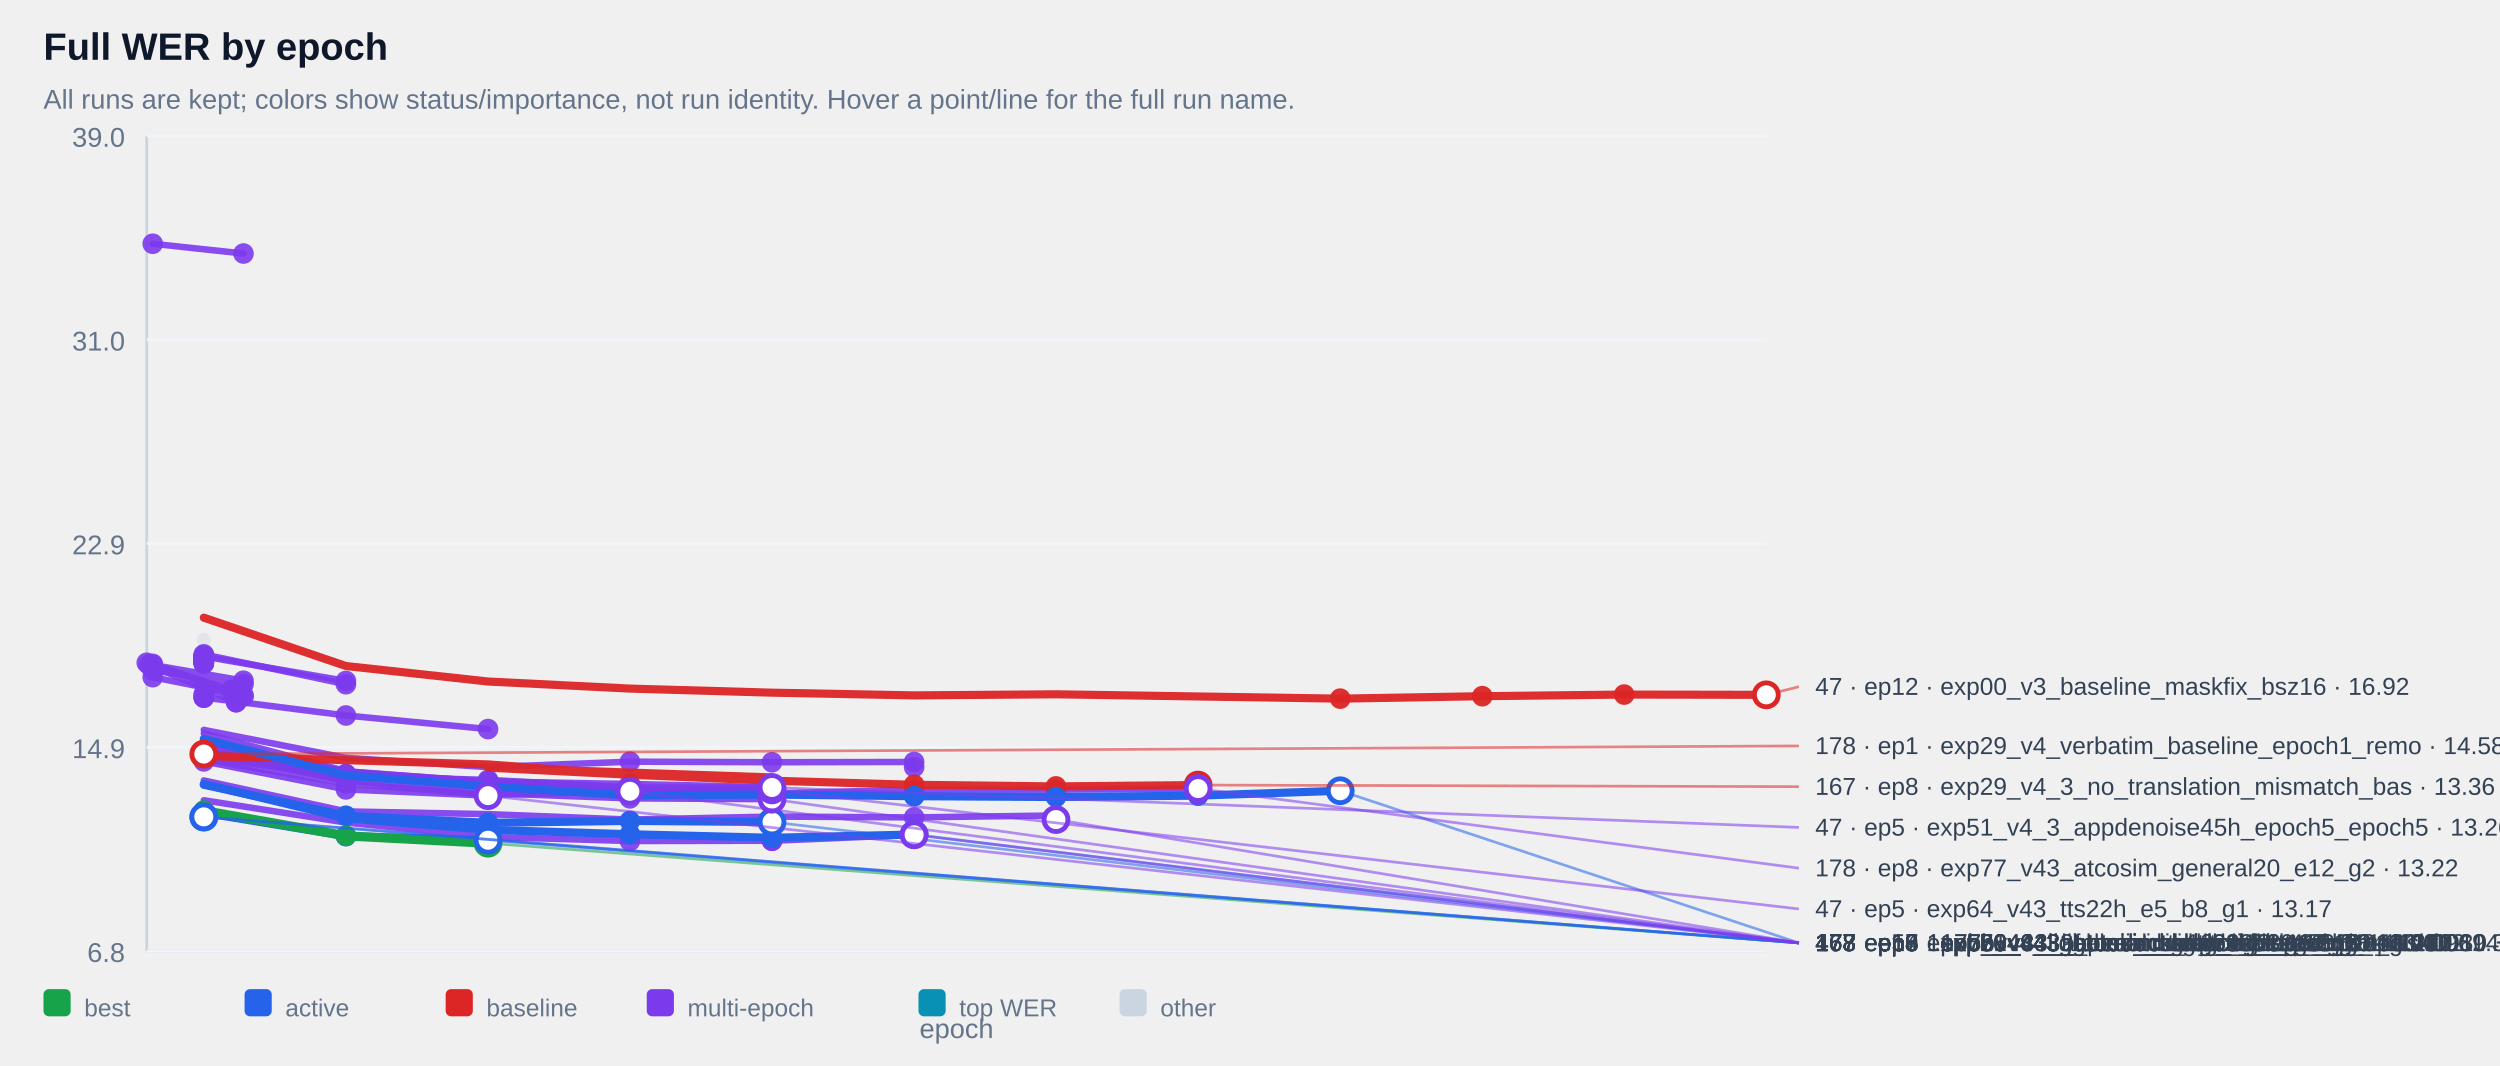
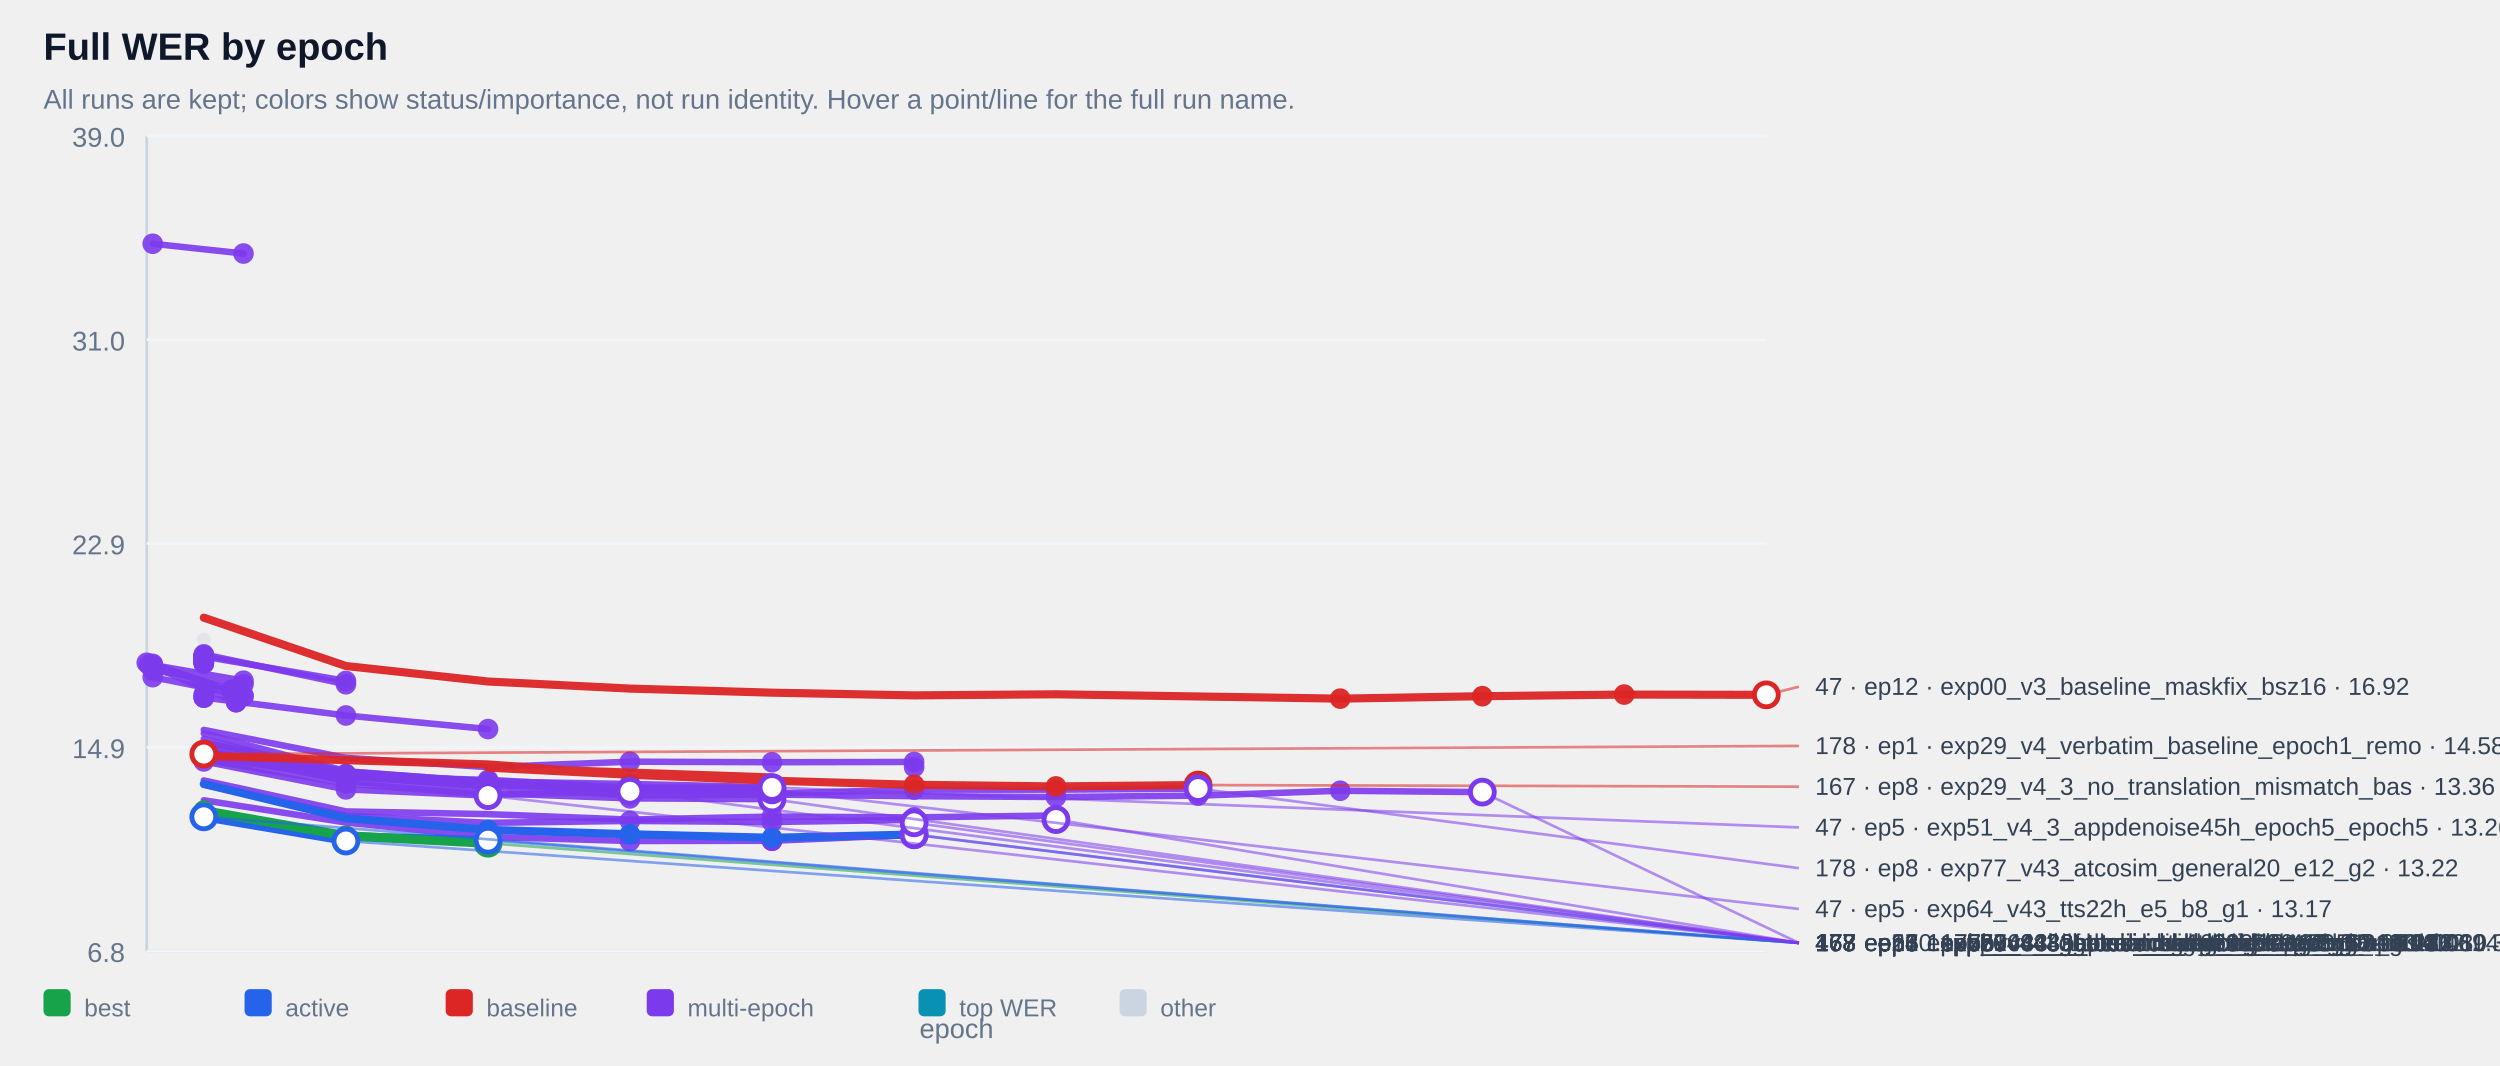
<svg xmlns="http://www.w3.org/2000/svg" width="100%" viewBox="0 0 920 392" style="max-width:920px;background:#ffffff;border:1px solid #e5e7eb;border-radius:10px;">
  <text x="16.0" y="22.0" font-size="14" fill="#0f172a" text-anchor="start" font-family="Arial, sans-serif" font-weight="700">Full WER by epoch</text>
  <text x="16.0" y="40.0" font-size="10" fill="#64748b" text-anchor="start" font-family="Arial, sans-serif" font-weight="400">All runs are kept; colors show status/importance, not run identity. Hover a point/line for the full run name.</text>
  <line x1="54" y1="50" x2="54" y2="350" stroke="#cbd5e1" />
  <line x1="54" y1="350" x2="650" y2="350" stroke="#cbd5e1" />
  <line x1="54" y1="350.0" x2="650" y2="350.0" stroke="#f1f5f9" />
  <text x="46.0" y="354.0" font-size="10" fill="#64748b" text-anchor="end" font-family="Arial, sans-serif" font-weight="400">6.8</text>
  <line x1="54" y1="275.0" x2="650" y2="275.0" stroke="#f1f5f9" />
  <text x="46.0" y="279.0" font-size="10" fill="#64748b" text-anchor="end" font-family="Arial, sans-serif" font-weight="400">14.9</text>
  <line x1="54" y1="200.0" x2="650" y2="200.0" stroke="#f1f5f9" />
  <text x="46.0" y="204.0" font-size="10" fill="#64748b" text-anchor="end" font-family="Arial, sans-serif" font-weight="400">22.9</text>
  <line x1="54" y1="125.0" x2="650" y2="125.0" stroke="#f1f5f9" />
  <text x="46.0" y="129.0" font-size="10" fill="#64748b" text-anchor="end" font-family="Arial, sans-serif" font-weight="400">31.0</text>
  <line x1="54" y1="50.0" x2="650" y2="50.0" stroke="#f1f5f9" />
  <text x="46.0" y="54.0" font-size="10" fill="#64748b" text-anchor="end" font-family="Arial, sans-serif" font-weight="400">39.0</text>
  <g opacity="0.38">
    <circle cx="75.0" cy="235.4" r="2.6" fill="#cbd5e1" />
  </g>
  <g opacity="0.90">
    <polyline points="56.2,89.7 89.6,93.3" fill="none" stroke="#7c3aed" stroke-width="2.4" stroke-linecap="round" stroke-linejoin="round" />
  </g>
  <g opacity="0.90">
    <circle cx="56.2" cy="89.7" r="3.8" fill="#7c3aed" />
  </g>
  <g opacity="0.90">
    <circle cx="89.6" cy="93.3" r="3.8" fill="#7c3aed" />
  </g>
  <g opacity="0.90">
    <polyline points="75.0,241.3 75.0,241.3" fill="none" stroke="#7c3aed" stroke-width="2.4" stroke-linecap="round" stroke-linejoin="round" />
  </g>
  <g opacity="0.90">
    <circle cx="75.0" cy="241.3" r="3.8" fill="#7c3aed" />
  </g>
  <g opacity="0.90">
    <circle cx="75.0" cy="241.3" r="3.8" fill="#7c3aed" />
  </g>
  <g opacity="0.90">
    <polyline points="75.0,241.4 75.0,241.4" fill="none" stroke="#7c3aed" stroke-width="2.4" stroke-linecap="round" stroke-linejoin="round" />
  </g>
  <g opacity="0.90">
    <circle cx="75.0" cy="241.4" r="3.8" fill="#7c3aed" />
  </g>
  <g opacity="0.90">
    <circle cx="75.0" cy="241.4" r="3.8" fill="#7c3aed" />
  </g>
  <g opacity="0.90">
    <polyline points="75.0,241.9 75.0,241.9" fill="none" stroke="#7c3aed" stroke-width="2.4" stroke-linecap="round" stroke-linejoin="round" />
  </g>
  <g opacity="0.90">
    <circle cx="75.0" cy="241.9" r="3.8" fill="#7c3aed" />
  </g>
  <g opacity="0.90">
    <circle cx="75.0" cy="241.9" r="3.8" fill="#7c3aed" />
  </g>
  <g opacity="0.90">
    <polyline points="75.0,241.9 75.0,241.9" fill="none" stroke="#7c3aed" stroke-width="2.4" stroke-linecap="round" stroke-linejoin="round" />
  </g>
  <g opacity="0.90">
    <circle cx="75.0" cy="241.9" r="3.8" fill="#7c3aed" />
  </g>
  <g opacity="0.90">
    <circle cx="75.0" cy="241.9" r="3.8" fill="#7c3aed" />
  </g>
  <g opacity="0.90">
    <polyline points="75.0,241.9 75.0,241.9" fill="none" stroke="#7c3aed" stroke-width="2.4" stroke-linecap="round" stroke-linejoin="round" />
  </g>
  <g opacity="0.90">
    <circle cx="75.0" cy="241.9" r="3.8" fill="#7c3aed" />
  </g>
  <g opacity="0.90">
    <circle cx="75.0" cy="241.9" r="3.8" fill="#7c3aed" />
  </g>
  <g opacity="0.90">
    <polyline points="75.0,242.0 75.0,242.0" fill="none" stroke="#7c3aed" stroke-width="2.4" stroke-linecap="round" stroke-linejoin="round" />
  </g>
  <g opacity="0.90">
    <circle cx="75.0" cy="242.0" r="3.8" fill="#7c3aed" />
  </g>
  <g opacity="0.90">
    <circle cx="75.0" cy="242.0" r="3.8" fill="#7c3aed" />
  </g>
  <g opacity="0.90">
    <polyline points="75.0,242.1 75.0,242.1" fill="none" stroke="#7c3aed" stroke-width="2.4" stroke-linecap="round" stroke-linejoin="round" />
  </g>
  <g opacity="0.90">
    <circle cx="75.0" cy="242.1" r="3.8" fill="#7c3aed" />
  </g>
  <g opacity="0.90">
    <circle cx="75.0" cy="242.1" r="3.8" fill="#7c3aed" />
  </g>
  <g opacity="0.90">
    <polyline points="75.0,242.1 75.0,242.1" fill="none" stroke="#7c3aed" stroke-width="2.4" stroke-linecap="round" stroke-linejoin="round" />
  </g>
  <g opacity="0.90">
    <circle cx="75.0" cy="242.1" r="3.8" fill="#7c3aed" />
  </g>
  <g opacity="0.90">
    <circle cx="75.0" cy="242.1" r="3.8" fill="#7c3aed" />
  </g>
  <g opacity="0.90">
    <polyline points="75.0,242.4 75.0,242.4" fill="none" stroke="#7c3aed" stroke-width="2.4" stroke-linecap="round" stroke-linejoin="round" />
  </g>
  <g opacity="0.90">
    <circle cx="75.0" cy="242.4" r="3.8" fill="#7c3aed" />
  </g>
  <g opacity="0.90">
    <circle cx="75.0" cy="242.4" r="3.8" fill="#7c3aed" />
  </g>
  <g opacity="0.90">
    <polyline points="75.0,242.5 75.0,242.5" fill="none" stroke="#7c3aed" stroke-width="2.4" stroke-linecap="round" stroke-linejoin="round" />
  </g>
  <g opacity="0.90">
    <circle cx="75.0" cy="242.5" r="3.8" fill="#7c3aed" />
  </g>
  <g opacity="0.90">
    <circle cx="75.0" cy="242.5" r="3.8" fill="#7c3aed" />
  </g>
  <g opacity="0.90">
    <polyline points="75.0,242.6 75.0,242.6" fill="none" stroke="#7c3aed" stroke-width="2.4" stroke-linecap="round" stroke-linejoin="round" />
  </g>
  <g opacity="0.90">
    <circle cx="75.0" cy="242.6" r="3.8" fill="#7c3aed" />
  </g>
  <g opacity="0.90">
    <circle cx="75.0" cy="242.6" r="3.8" fill="#7c3aed" />
  </g>
  <g opacity="0.90">
    <polyline points="75.0,242.7 75.0,242.7" fill="none" stroke="#7c3aed" stroke-width="2.4" stroke-linecap="round" stroke-linejoin="round" />
  </g>
  <g opacity="0.90">
    <circle cx="75.0" cy="242.7" r="3.8" fill="#7c3aed" />
  </g>
  <g opacity="0.90">
    <circle cx="75.0" cy="242.7" r="3.8" fill="#7c3aed" />
  </g>
  <g opacity="0.90">
    <polyline points="75.0,242.9 75.0,242.9" fill="none" stroke="#7c3aed" stroke-width="2.4" stroke-linecap="round" stroke-linejoin="round" />
  </g>
  <g opacity="0.90">
    <circle cx="75.0" cy="242.9" r="3.8" fill="#7c3aed" />
  </g>
  <g opacity="0.90">
    <circle cx="75.0" cy="242.9" r="3.8" fill="#7c3aed" />
  </g>
  <g opacity="0.90">
    <polyline points="75.0,243.0 75.0,243.0" fill="none" stroke="#7c3aed" stroke-width="2.4" stroke-linecap="round" stroke-linejoin="round" />
  </g>
  <g opacity="0.90">
    <circle cx="75.0" cy="243.0" r="3.8" fill="#7c3aed" />
  </g>
  <g opacity="0.90">
    <circle cx="75.0" cy="243.0" r="3.8" fill="#7c3aed" />
  </g>
  <g opacity="0.90">
    <polyline points="75.0,243.0 75.0,243.0" fill="none" stroke="#7c3aed" stroke-width="2.4" stroke-linecap="round" stroke-linejoin="round" />
  </g>
  <g opacity="0.90">
    <circle cx="75.0" cy="243.0" r="3.8" fill="#7c3aed" />
  </g>
  <g opacity="0.90">
    <circle cx="75.0" cy="243.0" r="3.8" fill="#7c3aed" />
  </g>
  <g opacity="0.90">
    <polyline points="75.0,243.2 75.0,243.2" fill="none" stroke="#7c3aed" stroke-width="2.4" stroke-linecap="round" stroke-linejoin="round" />
  </g>
  <g opacity="0.90">
    <circle cx="75.0" cy="243.2" r="3.8" fill="#7c3aed" />
  </g>
  <g opacity="0.90">
    <circle cx="75.0" cy="243.2" r="3.8" fill="#7c3aed" />
  </g>
  <g opacity="0.90">
    <polyline points="75.0,243.3 75.0,243.3" fill="none" stroke="#7c3aed" stroke-width="2.4" stroke-linecap="round" stroke-linejoin="round" />
  </g>
  <g opacity="0.90">
    <circle cx="75.0" cy="243.3" r="3.8" fill="#7c3aed" />
  </g>
  <g opacity="0.90">
    <circle cx="75.0" cy="243.3" r="3.8" fill="#7c3aed" />
  </g>
  <g opacity="0.90">
    <polyline points="75.0,243.8 75.0,243.8" fill="none" stroke="#7c3aed" stroke-width="2.4" stroke-linecap="round" stroke-linejoin="round" />
  </g>
  <g opacity="0.90">
    <circle cx="75.0" cy="243.8" r="3.8" fill="#7c3aed" />
  </g>
  <g opacity="0.90">
    <circle cx="75.0" cy="243.8" r="3.8" fill="#7c3aed" />
  </g>
  <g opacity="0.90">
    <polyline points="75.0,243.8 75.0,243.8" fill="none" stroke="#7c3aed" stroke-width="2.4" stroke-linecap="round" stroke-linejoin="round" />
  </g>
  <g opacity="0.90">
    <circle cx="75.0" cy="243.8" r="3.8" fill="#7c3aed" />
  </g>
  <g opacity="0.90">
    <circle cx="75.0" cy="243.8" r="3.8" fill="#7c3aed" />
  </g>
  <g opacity="0.90">
    <polyline points="75.0,244.2 75.0,244.2" fill="none" stroke="#7c3aed" stroke-width="2.4" stroke-linecap="round" stroke-linejoin="round" />
  </g>
  <g opacity="0.90">
    <circle cx="75.0" cy="244.2" r="3.8" fill="#7c3aed" />
  </g>
  <g opacity="0.90">
    <circle cx="75.0" cy="244.2" r="3.8" fill="#7c3aed" />
  </g>
  <g opacity="0.90">
    <polyline points="75.0,241.6 127.3,250.6" fill="none" stroke="#7c3aed" stroke-width="2.4" stroke-linecap="round" stroke-linejoin="round" />
  </g>
  <g opacity="0.90">
    <circle cx="75.0" cy="241.6" r="3.8" fill="#7c3aed" />
  </g>
  <g opacity="0.90">
    <circle cx="127.3" cy="250.6" r="3.8" fill="#7c3aed" />
  </g>
  <g opacity="0.90">
    <polyline points="56.2,244.7 89.6,250.5 56.2,246.7 89.6,251.8" fill="none" stroke="#7c3aed" stroke-width="2.4" stroke-linecap="round" stroke-linejoin="round" />
  </g>
  <g opacity="0.90">
    <circle cx="56.2" cy="244.7" r="3.8" fill="#7c3aed" />
  </g>
  <g opacity="0.90">
    <circle cx="89.6" cy="250.5" r="3.8" fill="#7c3aed" />
  </g>
  <g opacity="0.90">
    <circle cx="56.2" cy="246.7" r="3.8" fill="#7c3aed" />
  </g>
  <g opacity="0.90">
    <circle cx="89.6" cy="251.8" r="3.8" fill="#7c3aed" />
  </g>
  <g opacity="0.90">
    <polyline points="75.0,240.8 127.3,251.8" fill="none" stroke="#7c3aed" stroke-width="2.4" stroke-linecap="round" stroke-linejoin="round" />
  </g>
  <g opacity="0.90">
    <circle cx="75.0" cy="240.8" r="3.8" fill="#7c3aed" />
  </g>
  <g opacity="0.90">
    <circle cx="127.3" cy="251.8" r="3.8" fill="#7c3aed" />
  </g>
  <g opacity="0.90">
    <polyline points="54.0,243.9 85.2,253.9 85.2,253.9" fill="none" stroke="#7c3aed" stroke-width="2.4" stroke-linecap="round" stroke-linejoin="round" />
  </g>
  <g opacity="0.90">
    <circle cx="54.0" cy="243.9" r="3.8" fill="#7c3aed" />
  </g>
  <g opacity="0.90">
    <circle cx="85.2" cy="253.9" r="3.8" fill="#7c3aed" />
  </g>
  <g opacity="0.90">
    <circle cx="85.2" cy="253.9" r="3.8" fill="#7c3aed" />
  </g>
  <g opacity="0.90">
    <polyline points="75.0,255.6 75.0,255.6" fill="none" stroke="#7c3aed" stroke-width="2.4" stroke-linecap="round" stroke-linejoin="round" />
  </g>
  <g opacity="0.90">
    <circle cx="75.0" cy="255.6" r="3.8" fill="#7c3aed" />
  </g>
  <g opacity="0.90">
    <circle cx="75.0" cy="255.6" r="3.8" fill="#7c3aed" />
  </g>
  <g opacity="0.90">
    <polyline points="56.2,249.2 89.6,255.9" fill="none" stroke="#7c3aed" stroke-width="2.4" stroke-linecap="round" stroke-linejoin="round" />
  </g>
  <g opacity="0.90">
    <circle cx="56.2" cy="249.2" r="3.8" fill="#7c3aed" />
  </g>
  <g opacity="0.90">
    <circle cx="89.6" cy="255.9" r="3.8" fill="#7c3aed" />
  </g>
  <g opacity="0.90">
    <polyline points="56.2,244.3 89.6,256.3" fill="none" stroke="#7c3aed" stroke-width="2.4" stroke-linecap="round" stroke-linejoin="round" />
  </g>
  <g opacity="0.90">
    <circle cx="56.2" cy="244.3" r="3.8" fill="#7c3aed" />
  </g>
  <g opacity="0.90">
    <circle cx="89.6" cy="256.3" r="3.8" fill="#7c3aed" />
  </g>
  <g opacity="0.90">
    <polyline points="75.0,256.7 75.0,256.7" fill="none" stroke="#7c3aed" stroke-width="2.4" stroke-linecap="round" stroke-linejoin="round" />
  </g>
  <g opacity="0.90">
    <circle cx="75.0" cy="256.7" r="3.8" fill="#7c3aed" />
  </g>
  <g opacity="0.90">
    <circle cx="75.0" cy="256.7" r="3.8" fill="#7c3aed" />
  </g>
  <g opacity="0.90">
    <polyline points="54.8,244.6 86.9,258.4 86.9,258.4" fill="none" stroke="#7c3aed" stroke-width="2.4" stroke-linecap="round" stroke-linejoin="round" />
  </g>
  <g opacity="0.90">
    <circle cx="54.8" cy="244.6" r="3.8" fill="#7c3aed" />
  </g>
  <g opacity="0.90">
    <circle cx="86.9" cy="258.4" r="3.8" fill="#7c3aed" />
  </g>
  <g opacity="0.90">
    <circle cx="86.9" cy="258.4" r="3.8" fill="#7c3aed" />
  </g>
  <g opacity="0.90">
    <polyline points="75.0,256.7 127.3,263.3 179.6,268.3" fill="none" stroke="#7c3aed" stroke-width="2.4" stroke-linecap="round" stroke-linejoin="round" />
  </g>
  <g opacity="0.90">
    <circle cx="75.0" cy="256.7" r="3.8" fill="#7c3aed" />
  </g>
  <g opacity="0.90">
    <circle cx="127.3" cy="263.3" r="3.8" fill="#7c3aed" />
  </g>
  <g opacity="0.90">
    <circle cx="179.6" cy="268.3" r="3.8" fill="#7c3aed" />
  </g>
  <g opacity="0.90">
    <polyline points="75.0,268.6 127.3,278.9 179.6,282.3 231.8,280.3 284.1,280.5 336.4,280.4 336.4,282.3" fill="none" stroke="#7c3aed" stroke-width="2.4" stroke-linecap="round" stroke-linejoin="round" />
  </g>
  <g opacity="0.90">
    <circle cx="231.8" cy="280.3" r="3.8" fill="#7c3aed" />
  </g>
  <g opacity="0.90">
    <circle cx="284.1" cy="280.5" r="3.8" fill="#7c3aed" />
  </g>
  <g opacity="0.90">
    <circle cx="336.4" cy="280.4" r="3.8" fill="#7c3aed" />
  </g>
  <g opacity="0.90">
    <circle cx="336.4" cy="282.3" r="3.8" fill="#7c3aed" />
  </g>
  <g opacity="0.90">
    <polyline points="75.0,276.5 127.3,284.8 179.6,287.8 179.6,287.8" fill="none" stroke="#7c3aed" stroke-width="2.4" stroke-linecap="round" stroke-linejoin="round" />
  </g>
  <g opacity="0.90">
    <circle cx="75.0" cy="276.5" r="3.8" fill="#7c3aed" />
  </g>
  <g opacity="0.90">
    <circle cx="127.3" cy="284.8" r="3.8" fill="#7c3aed" />
  </g>
  <g opacity="0.90">
    <circle cx="179.6" cy="287.8" r="3.8" fill="#7c3aed" />
  </g>
  <g opacity="0.90">
    <circle cx="179.6" cy="287.8" r="3.8" fill="#7c3aed" />
  </g>
  <g opacity="0.90">
    <polyline points="75.0,277.1 127.3,285.0 179.6,288.6 179.6,288.6" fill="none" stroke="#7c3aed" stroke-width="2.4" stroke-linecap="round" stroke-linejoin="round" />
  </g>
  <g opacity="0.90">
    <circle cx="75.0" cy="277.1" r="3.8" fill="#7c3aed" />
  </g>
  <g opacity="0.90">
    <circle cx="127.3" cy="285.0" r="3.8" fill="#7c3aed" />
  </g>
  <g opacity="0.90">
    <circle cx="179.6" cy="288.6" r="3.8" fill="#7c3aed" />
  </g>
  <g opacity="0.90">
    <circle cx="179.6" cy="288.6" r="3.8" fill="#7c3aed" />
  </g>
  <g opacity="0.90">
    <polyline points="75.0,278.5 127.3,285.9 179.6,288.7 179.6,288.7" fill="none" stroke="#7c3aed" stroke-width="2.4" stroke-linecap="round" stroke-linejoin="round" />
  </g>
  <g opacity="0.90">
    <circle cx="75.0" cy="278.5" r="3.8" fill="#7c3aed" />
  </g>
  <g opacity="0.90">
    <circle cx="127.3" cy="285.9" r="3.8" fill="#7c3aed" />
  </g>
  <g opacity="0.90">
    <circle cx="179.6" cy="288.7" r="3.8" fill="#7c3aed" />
  </g>
  <g opacity="0.90">
    <circle cx="179.6" cy="288.7" r="3.8" fill="#7c3aed" />
  </g>
  <g opacity="0.90">
    <polyline points="75.0,276.1 127.3,285.2 179.6,288.9 179.6,288.9" fill="none" stroke="#7c3aed" stroke-width="2.4" stroke-linecap="round" stroke-linejoin="round" />
  </g>
  <g opacity="0.90">
    <circle cx="75.0" cy="276.1" r="3.8" fill="#7c3aed" />
  </g>
  <g opacity="0.90">
    <circle cx="127.3" cy="285.2" r="3.8" fill="#7c3aed" />
  </g>
  <g opacity="0.90">
    <circle cx="179.6" cy="288.9" r="3.8" fill="#7c3aed" />
  </g>
  <g opacity="0.90">
    <circle cx="179.6" cy="288.9" r="3.8" fill="#7c3aed" />
  </g>
  <g opacity="0.90">
    <polyline points="75.0,276.9 127.3,285.3 179.6,289.2 179.6,289.2" fill="none" stroke="#7c3aed" stroke-width="2.4" stroke-linecap="round" stroke-linejoin="round" />
  </g>
  <g opacity="0.90">
    <circle cx="75.0" cy="276.9" r="3.8" fill="#7c3aed" />
  </g>
  <g opacity="0.90">
    <circle cx="127.3" cy="285.3" r="3.8" fill="#7c3aed" />
  </g>
  <g opacity="0.90">
    <circle cx="179.6" cy="289.2" r="3.8" fill="#7c3aed" />
  </g>
  <g opacity="0.90">
    <circle cx="179.6" cy="289.2" r="3.8" fill="#7c3aed" />
  </g>
  <g opacity="0.90">
    <polyline points="75.0,277.7 127.3,285.5 179.6,289.6 179.6,289.6" fill="none" stroke="#7c3aed" stroke-width="2.4" stroke-linecap="round" stroke-linejoin="round" />
  </g>
  <g opacity="0.90">
    <circle cx="75.0" cy="277.7" r="3.8" fill="#7c3aed" />
  </g>
  <g opacity="0.90">
    <circle cx="127.3" cy="285.5" r="3.8" fill="#7c3aed" />
  </g>
  <g opacity="0.90">
    <circle cx="179.6" cy="289.6" r="3.8" fill="#7c3aed" />
  </g>
  <g opacity="0.90">
    <circle cx="179.6" cy="289.6" r="3.8" fill="#7c3aed" />
  </g>
  <g opacity="0.90">
    <polyline points="75.0,273.2 127.3,284.0 179.6,287.6 231.8,288.5 284.1,289.7 284.1,289.7" fill="none" stroke="#7c3aed" stroke-width="2.4" stroke-linecap="round" stroke-linejoin="round" />
  </g>
  <g opacity="0.90">
    <circle cx="179.6" cy="287.6" r="3.8" fill="#7c3aed" />
  </g>
  <g opacity="0.90">
    <circle cx="231.8" cy="288.5" r="3.8" fill="#7c3aed" />
  </g>
  <g opacity="0.90">
    <circle cx="284.1" cy="289.7" r="3.8" fill="#7c3aed" />
  </g>
  <g opacity="0.90">
    <circle cx="284.1" cy="289.7" r="3.8" fill="#7c3aed" />
  </g>
  <g opacity="0.90">
    <polyline points="75.0,276.8 127.3,285.6 179.6,287.0 231.8,289.8 284.1,289.8 284.1,289.8" fill="none" stroke="#7c3aed" stroke-width="2.4" stroke-linecap="round" stroke-linejoin="round" />
  </g>
  <g opacity="0.90">
    <circle cx="179.6" cy="287.0" r="3.8" fill="#7c3aed" />
  </g>
  <g opacity="0.90">
    <circle cx="231.8" cy="289.8" r="3.8" fill="#7c3aed" />
  </g>
  <g opacity="0.90">
    <circle cx="284.1" cy="289.8" r="3.8" fill="#7c3aed" />
  </g>
  <g opacity="0.90">
    <circle cx="284.1" cy="289.8" r="3.8" fill="#7c3aed" />
  </g>
  <g opacity="0.90">
    <polyline points="75.0,269.9 127.3,283.8 179.6,287.8 231.8,291.3 284.1,292.0 336.4,290.6 388.6,290.6 440.9,290.2" fill="none" stroke="#7c3aed" stroke-width="2.4" stroke-linecap="round" stroke-linejoin="round" />
  </g>
  <g opacity="0.90">
    <circle cx="284.1" cy="292.0" r="3.8" fill="#7c3aed" />
  </g>
  <g opacity="0.90">
    <circle cx="336.4" cy="290.6" r="3.8" fill="#7c3aed" />
  </g>
  <g opacity="0.90">
    <circle cx="388.6" cy="290.6" r="3.8" fill="#7c3aed" />
  </g>
  <g opacity="0.90">
    <circle cx="440.9" cy="290.2" r="3.8" fill="#7c3aed" />
  </g>
  <g opacity="0.90">
    <polyline points="75.0,274.4 127.3,284.1 179.6,288.8 231.8,290.7 284.1,290.7 284.1,290.7" fill="none" stroke="#7c3aed" stroke-width="2.4" stroke-linecap="round" stroke-linejoin="round" />
  </g>
  <g opacity="0.90">
    <circle cx="179.6" cy="288.8" r="3.8" fill="#7c3aed" />
  </g>
  <g opacity="0.90">
    <circle cx="231.8" cy="290.7" r="3.8" fill="#7c3aed" />
  </g>
  <g opacity="0.90">
    <circle cx="284.1" cy="290.7" r="3.8" fill="#7c3aed" />
  </g>
  <g opacity="0.90">
    <circle cx="284.1" cy="290.7" r="3.8" fill="#7c3aed" />
  </g>
  <g opacity="0.90">
    <polyline points="75.0,279.5 127.3,288.3 179.6,292.5 179.6,292.5 231.8,291.2" fill="none" stroke="#7c3aed" stroke-width="2.4" stroke-linecap="round" stroke-linejoin="round" />
  </g>
  <g opacity="0.90">
    <circle cx="127.3" cy="288.3" r="3.8" fill="#7c3aed" />
  </g>
  <g opacity="0.90">
    <circle cx="179.6" cy="292.5" r="3.8" fill="#7c3aed" />
  </g>
  <g opacity="0.90">
    <circle cx="179.6" cy="292.5" r="3.8" fill="#7c3aed" />
  </g>
  <g opacity="0.90">
    <circle cx="231.8" cy="291.2" r="3.8" fill="#7c3aed" />
  </g>
  <g opacity="0.90">
+     <polyline points="75.0,271.9 127.3,285.4 179.6,289.4 231.8,292.7 284.1,292.4 336.4,293.0 388.6,293.3 440.9,292.8 493.2,291.0 545.5,291.5" fill="none" stroke="#7c3aed" stroke-width="2.4" stroke-linecap="round" stroke-linejoin="round" />
+   </g>
+   <g opacity="0.90">
+     <circle cx="388.6" cy="293.3" r="3.8" fill="#7c3aed" />
+   </g>
+   <g opacity="0.90">
+     <circle cx="440.9" cy="292.8" r="3.8" fill="#7c3aed" />
+   </g>
+   <g opacity="0.90">
+     <circle cx="493.2" cy="291.0" r="3.8" fill="#7c3aed" />
+   </g>
+   <g opacity="0.90">
+     <circle cx="545.5" cy="291.5" r="3.8" fill="#7c3aed" />
+   </g>
+   <g opacity="0.90">
    <polyline points="75.0,280.2 127.3,290.5 179.6,292.8 179.6,292.8" fill="none" stroke="#7c3aed" stroke-width="2.4" stroke-linecap="round" stroke-linejoin="round" />
  </g>
  <g opacity="0.90">
    <circle cx="75.0" cy="280.2" r="3.8" fill="#7c3aed" />
  </g>
  <g opacity="0.90">
    <circle cx="127.3" cy="290.5" r="3.8" fill="#7c3aed" />
  </g>
  <g opacity="0.90">
    <circle cx="179.6" cy="292.8" r="3.8" fill="#7c3aed" />
  </g>
  <g opacity="0.90">
    <circle cx="179.6" cy="292.8" r="3.8" fill="#7c3aed" />
  </g>
  <g opacity="0.90">
    <polyline points="75.0,276.5 127.3,287.4 179.6,291.9 231.8,293.8 284.1,294.1 284.1,294.1" fill="none" stroke="#7c3aed" stroke-width="2.4" stroke-linecap="round" stroke-linejoin="round" />
  </g>
  <g opacity="0.90">
    <circle cx="179.6" cy="291.9" r="3.8" fill="#7c3aed" />
  </g>
  <g opacity="0.90">
    <circle cx="231.8" cy="293.8" r="3.8" fill="#7c3aed" />
  </g>
  <g opacity="0.90">
    <circle cx="284.1" cy="294.1" r="3.8" fill="#7c3aed" />
  </g>
  <g opacity="0.90">
    <circle cx="284.1" cy="294.1" r="3.8" fill="#7c3aed" />
  </g>
  <g opacity="0.90">
    <polyline points="75.0,287.2 127.3,298.6 179.6,299.6 231.8,301.6 284.1,300.5 336.4,300.8 388.6,300.1 388.6,301.6" fill="none" stroke="#7c3aed" stroke-width="2.4" stroke-linecap="round" stroke-linejoin="round" />
  </g>
  <g opacity="0.90">
    <circle cx="284.1" cy="300.5" r="3.8" fill="#7c3aed" />
  </g>
  <g opacity="0.90">
    <circle cx="336.4" cy="300.8" r="3.8" fill="#7c3aed" />
  </g>
  <g opacity="0.90">
    <circle cx="388.6" cy="300.1" r="3.8" fill="#7c3aed" />
  </g>
  <g opacity="0.90">
    <circle cx="388.6" cy="301.6" r="3.8" fill="#7c3aed" />
  </g>
  <g opacity="0.90">
+     <polyline points="75.0,288.8 127.3,300.2 179.6,302.8 231.8,302.1 284.1,302.5 336.4,301.7 336.4,302.8" fill="none" stroke="#7c3aed" stroke-width="2.4" stroke-linecap="round" stroke-linejoin="round" />
+   </g>
+   <g opacity="0.90">
+     <circle cx="231.8" cy="302.1" r="3.8" fill="#7c3aed" />
+   </g>
+   <g opacity="0.90">
+     <circle cx="284.1" cy="302.5" r="3.8" fill="#7c3aed" />
+   </g>
+   <g opacity="0.90">
+     <circle cx="336.4" cy="301.7" r="3.8" fill="#7c3aed" />
+   </g>
+   <g opacity="0.90">
+     <circle cx="336.4" cy="302.8" r="3.8" fill="#7c3aed" />
+   </g>
+   <g opacity="0.90">
    <polyline points="75.0,294.5 127.3,302.7 179.6,308.0 231.8,309.5 284.1,309.4 284.1,309.4 336.4,307.2" fill="none" stroke="#7c3aed" stroke-width="2.4" stroke-linecap="round" stroke-linejoin="round" />
  </g>
  <g opacity="0.90">
    <circle cx="231.8" cy="309.5" r="3.8" fill="#7c3aed" />
  </g>
  <g opacity="0.90">
    <circle cx="284.1" cy="309.4" r="3.8" fill="#7c3aed" />
  </g>
  <g opacity="0.90">
    <circle cx="284.1" cy="309.4" r="3.8" fill="#7c3aed" />
  </g>
  <g opacity="0.90">
    <circle cx="336.4" cy="307.2" r="3.8" fill="#7c3aed" />
  </g>
  <g opacity="0.95">
    <polyline points="75.0,227.3 127.3,245.1 179.6,250.8 231.8,253.4 284.1,254.9 336.4,255.9 388.6,255.5 440.9,256.3 493.2,257.1 545.5,256.2 597.7,255.6 650.0,255.7" fill="none" stroke="#dc2626" stroke-width="3.0" stroke-linecap="round" stroke-linejoin="round" />
  </g>
  <g opacity="0.95">
    <circle cx="493.2" cy="257.1" r="3.8" fill="#dc2626" />
  </g>
  <g opacity="0.95">
    <circle cx="545.5" cy="256.2" r="3.8" fill="#dc2626" />
  </g>
  <g opacity="0.95">
    <circle cx="597.7" cy="255.6" r="3.8" fill="#dc2626" />
  </g>
  <g opacity="0.95">
    <circle cx="650.0" cy="255.7" r="3.8" fill="#dc2626" />
  </g>
  <g opacity="0.95">
    <polyline points="75.0,277.5 75.0,277.5" fill="none" stroke="#dc2626" stroke-width="3.0" stroke-linecap="round" stroke-linejoin="round" />
  </g>
  <g opacity="0.95">
    <circle cx="75.0" cy="277.5" r="3.8" fill="#dc2626" />
  </g>
  <g opacity="0.95">
    <circle cx="75.0" cy="277.5" r="3.8" fill="#dc2626" />
  </g>
  <g opacity="0.95">
    <polyline points="75.0,278.2 75.0,278.2 179.6,281.3 231.8,285.2 284.1,286.1 284.1,286.1 179.6,282.5 231.8,285.1 284.1,287.3 336.4,288.8 388.6,289.4 440.9,288.9 440.9,288.9" fill="none" stroke="#dc2626" stroke-width="3.0" stroke-linecap="round" stroke-linejoin="round" />
  </g>
  <g opacity="0.95">
    <circle cx="336.4" cy="288.8" r="3.8" fill="#dc2626" />
  </g>
  <g opacity="0.95">
    <circle cx="388.6" cy="289.4" r="3.8" fill="#dc2626" />
  </g>
  <g opacity="0.95">
    <circle cx="440.9" cy="288.9" r="3.8" fill="#dc2626" />
  </g>
  <g opacity="0.95">
    <circle cx="440.9" cy="288.9" r="3.8" fill="#dc2626" />
  </g>
  <g opacity="1.00">
-     <polyline points="75.0,271.9 127.3,285.4 179.6,289.4 231.8,292.7 284.1,292.4 336.4,293.0 388.6,293.3 440.9,292.8 493.2,291.0" fill="none" stroke="#2563eb" stroke-width="3.0" stroke-linecap="round" stroke-linejoin="round" />
-   </g>
-   <g opacity="1.00">
-     <circle cx="336.4" cy="293.0" r="3.8" fill="#2563eb" />
-   </g>
-   <g opacity="1.00">
-     <circle cx="388.6" cy="293.3" r="3.8" fill="#2563eb" />
-   </g>
-   <g opacity="1.00">
-     <circle cx="440.9" cy="292.8" r="3.8" fill="#2563eb" />
-   </g>
-   <g opacity="1.00">
-     <circle cx="493.2" cy="291.0" r="3.8" fill="#2563eb" />
-   </g>
-   <g opacity="1.00">
    <circle cx="75.0" cy="300.6" r="3.8" fill="#2563eb" />
  </g>
  <g opacity="1.00">
+     <polyline points="75.0,288.5 127.3,301.1 179.6,305.4 231.8,307.0 284.1,308.3 336.4,307.1" fill="none" stroke="#2563eb" stroke-width="3.0" stroke-linecap="round" stroke-linejoin="round" />
+   </g>
+   <g opacity="1.00">
+     <circle cx="179.6" cy="305.4" r="3.8" fill="#2563eb" />
+   </g>
+   <g opacity="1.00">
+     <circle cx="231.8" cy="307.0" r="3.8" fill="#2563eb" />
+   </g>
+   <g opacity="1.00">
+     <circle cx="284.1" cy="308.3" r="3.8" fill="#2563eb" />
+   </g>
+   <g opacity="1.00">
+     <circle cx="336.4" cy="307.1" r="3.8" fill="#2563eb" />
+   </g>
+   <g opacity="1.00">
+     <polyline points="75.0,299.1 127.3,307.7 179.6,309.2" fill="none" stroke="#2563eb" stroke-width="3.0" stroke-linecap="round" stroke-linejoin="round" />
+   </g>
+   <g opacity="1.00">
+     <circle cx="75.0" cy="299.1" r="3.8" fill="#2563eb" />
+   </g>
+   <g opacity="1.00">
+     <circle cx="127.3" cy="307.7" r="3.8" fill="#2563eb" />
+   </g>
+   <g opacity="1.00">
+     <circle cx="179.6" cy="309.2" r="3.8" fill="#2563eb" />
+   </g>
+   <g opacity="1.00">
+     <polyline points="75.0,300.7 127.3,309.5" fill="none" stroke="#2563eb" stroke-width="3.0" stroke-linecap="round" stroke-linejoin="round" />
+   </g>
+   <g opacity="1.00">
    <circle cx="75.0" cy="300.7" r="3.8" fill="#2563eb" />
  </g>
  <g opacity="1.00">
-     <polyline points="75.0,288.8 127.3,300.2 179.6,302.8 231.8,302.1 284.1,302.5" fill="none" stroke="#2563eb" stroke-width="3.0" stroke-linecap="round" stroke-linejoin="round" />
-   </g>
-   <g opacity="1.00">
-     <circle cx="127.3" cy="300.2" r="3.8" fill="#2563eb" />
-   </g>
-   <g opacity="1.00">
-     <circle cx="179.6" cy="302.8" r="3.8" fill="#2563eb" />
-   </g>
-   <g opacity="1.00">
-     <circle cx="231.8" cy="302.1" r="3.8" fill="#2563eb" />
-   </g>
-   <g opacity="1.00">
-     <circle cx="284.1" cy="302.5" r="3.8" fill="#2563eb" />
-   </g>
-   <g opacity="1.00">
-     <polyline points="75.0,288.5 127.3,301.1 179.6,305.4 231.8,307.0 284.1,308.3 336.4,307.1" fill="none" stroke="#2563eb" stroke-width="3.0" stroke-linecap="round" stroke-linejoin="round" />
-   </g>
-   <g opacity="1.00">
-     <circle cx="179.6" cy="305.4" r="3.8" fill="#2563eb" />
-   </g>
-   <g opacity="1.00">
-     <circle cx="231.8" cy="307.0" r="3.8" fill="#2563eb" />
-   </g>
-   <g opacity="1.00">
-     <circle cx="284.1" cy="308.3" r="3.8" fill="#2563eb" />
-   </g>
-   <g opacity="1.00">
-     <circle cx="336.4" cy="307.1" r="3.8" fill="#2563eb" />
-   </g>
-   <g opacity="1.00">
-     <polyline points="75.0,299.1 127.3,307.7 179.6,309.2" fill="none" stroke="#2563eb" stroke-width="3.0" stroke-linecap="round" stroke-linejoin="round" />
-   </g>
-   <g opacity="1.00">
-     <circle cx="75.0" cy="299.1" r="3.8" fill="#2563eb" />
-   </g>
-   <g opacity="1.00">
-     <circle cx="127.3" cy="307.7" r="3.8" fill="#2563eb" />
-   </g>
-   <g opacity="1.00">
-     <circle cx="179.6" cy="309.2" r="3.8" fill="#2563eb" />
+     <circle cx="127.3" cy="309.5" r="3.8" fill="#2563eb" />
  </g>
  <g opacity="1.00">
    <polyline points="75.0,298.3 127.3,307.6 179.6,310.3" fill="none" stroke="#16a34a" stroke-width="3.4" stroke-linecap="round" stroke-linejoin="round" />
  </g>
  <g opacity="1.00">
    <circle cx="75.0" cy="298.3" r="3.8" fill="#16a34a" />
  </g>
  <g opacity="1.00">
    <circle cx="127.3" cy="307.6" r="3.8" fill="#16a34a" />
  </g>
  <g opacity="1.00">
    <circle cx="179.6" cy="310.3" r="3.8" fill="#16a34a" />
  </g>
  <line x1="179.6" y1="310.3" x2="662.0" y2="347.0" stroke="#16a34a" stroke-width="1" opacity="0.55" />
  <circle cx="179.6" cy="310.3" r="4.4" fill="#ffffff" stroke="#16a34a" stroke-width="1.8" />
  <text x="668.0" y="350.0" font-size="9" fill="#334155" text-anchor="start" font-family="Arial, sans-serif" font-weight="400">167 · ep3 · 1p7b_v43_lightreal_ckreal12_cktts6_zme · 11.06</text>
+   <line x1="127.3" y1="309.5" x2="662.0" y2="347.0" stroke="#2563eb" stroke-width="1" opacity="0.55" />
+   <circle cx="127.3" cy="309.5" r="4.4" fill="#ffffff" stroke="#2563eb" stroke-width="1.8" />
+   <text x="668.0" y="350.0" font-size="9" fill="#334155" text-anchor="start" font-family="Arial, sans-serif" font-weight="400">47 · ep2 · 1p7b_v43_lightreal_ckreal6_cktts4_zmev · 11.14</text>
  <line x1="179.6" y1="309.2" x2="662.0" y2="347.0" stroke="#2563eb" stroke-width="1" opacity="0.55" />
  <circle cx="179.6" cy="309.2" r="4.4" fill="#ffffff" stroke="#2563eb" stroke-width="1.8" />
  <text x="668.0" y="350.0" font-size="9" fill="#334155" text-anchor="start" font-family="Arial, sans-serif" font-weight="400">167 · ep3 · 1p7b_v43_atcosim_lightreal_zmev_g2 · 11.18</text>
  <line x1="336.4" y1="307.1" x2="662.0" y2="347.0" stroke="#2563eb" stroke-width="1" opacity="0.55" />
  <circle cx="336.4" cy="307.1" r="4.4" fill="#ffffff" stroke="#2563eb" stroke-width="1.8" />
  <text x="668.0" y="350.0" font-size="9" fill="#334155" text-anchor="start" font-family="Arial, sans-serif" font-weight="400">167 · ep6 · exp78_v43_atcosim_light_real_e12_g1 · 11.40</text>
-   <line x1="284.1" y1="302.5" x2="662.0" y2="347.0" stroke="#2563eb" stroke-width="1" opacity="0.55" />
-   <circle cx="284.1" cy="302.5" r="4.4" fill="#ffffff" stroke="#2563eb" stroke-width="1.8" />
-   <text x="668.0" y="350.0" font-size="9" fill="#334155" text-anchor="start" font-family="Arial, sans-serif" font-weight="400">178 · ep5 · exp81_v43_atcosim_long_light_e12_g0 · 11.90</text>
-   <line x1="75.0" y1="300.7" x2="662.0" y2="347.0" stroke="#2563eb" stroke-width="1" opacity="0.55" />
-   <circle cx="75.0" cy="300.7" r="4.4" fill="#ffffff" stroke="#2563eb" stroke-width="1.8" />
-   <text x="668.0" y="350.0" font-size="9" fill="#334155" text-anchor="start" font-family="Arial, sans-serif" font-weight="400">47 · ep1 · 1p7b_v43_lightreal_ckreal6_cktts4_zmev · 12.09</text>
  <line x1="75.0" y1="300.6" x2="662.0" y2="347.0" stroke="#2563eb" stroke-width="1" opacity="0.55" />
  <circle cx="75.0" cy="300.6" r="4.4" fill="#ffffff" stroke="#2563eb" stroke-width="1.8" />
  <text x="668.0" y="350.0" font-size="9" fill="#334155" text-anchor="start" font-family="Arial, sans-serif" font-weight="400">47 · ep1 · 1p7b_v43_lightreal_ckreal20_cktts15_zm · 12.10</text>
-   <line x1="493.2" y1="291.0" x2="662.0" y2="347.0" stroke="#2563eb" stroke-width="1" opacity="0.55" />
-   <circle cx="493.2" cy="291.0" r="4.4" fill="#ffffff" stroke="#2563eb" stroke-width="1.8" />
-   <text x="668.0" y="350.0" font-size="9" fill="#334155" text-anchor="start" font-family="Arial, sans-serif" font-weight="400">178 · ep9 · exp76_v43_atcosim_uwb_e12_g1 · 13.14</text>
  <line x1="440.9" y1="288.9" x2="662.0" y2="289.5" stroke="#dc2626" stroke-width="1" opacity="0.55" />
  <circle cx="440.9" cy="288.9" r="4.4" fill="#ffffff" stroke="#dc2626" stroke-width="1.8" />
  <text x="668.0" y="292.5" font-size="9" fill="#334155" text-anchor="start" font-family="Arial, sans-serif" font-weight="400">167 · ep8 · exp29_v4_3_no_translation_mismatch_bas · 13.36</text>
  <line x1="75.0" y1="277.5" x2="662.0" y2="274.5" stroke="#dc2626" stroke-width="1" opacity="0.55" />
  <circle cx="75.0" cy="277.5" r="4.4" fill="#ffffff" stroke="#dc2626" stroke-width="1.8" />
  <text x="668.0" y="277.5" font-size="9" fill="#334155" text-anchor="start" font-family="Arial, sans-serif" font-weight="400">178 · ep1 · exp29_v4_verbatim_baseline_epoch1_remo · 14.58</text>
  <line x1="650.0" y1="255.7" x2="662.0" y2="252.7" stroke="#dc2626" stroke-width="1" opacity="0.55" />
  <circle cx="650.0" cy="255.7" r="4.4" fill="#ffffff" stroke="#dc2626" stroke-width="1.8" />
  <text x="668.0" y="255.7" font-size="9" fill="#334155" text-anchor="start" font-family="Arial, sans-serif" font-weight="400">47 · ep12 · exp00_v3_baseline_maskfix_bsz16 · 16.92</text>
  <line x1="336.4" y1="307.2" x2="662.0" y2="347.0" stroke="#7c3aed" stroke-width="1" opacity="0.55" />
  <circle cx="336.4" cy="307.2" r="4.4" fill="#ffffff" stroke="#7c3aed" stroke-width="1.8" />
  <text x="668.0" y="350.0" font-size="9" fill="#334155" text-anchor="start" font-family="Arial, sans-serif" font-weight="400">178 · ep6 · exp50_v4_3_atcosim_epoch5_epoch5_maskf · 11.39</text>
+   <line x1="336.4" y1="302.8" x2="662.0" y2="347.0" stroke="#7c3aed" stroke-width="1" opacity="0.55" />
+   <circle cx="336.4" cy="302.8" r="4.4" fill="#ffffff" stroke="#7c3aed" stroke-width="1.8" />
+   <text x="668.0" y="350.0" font-size="9" fill="#334155" text-anchor="start" font-family="Arial, sans-serif" font-weight="400">178 · ep6 · exp81_v43_atcosim_long_light_e12_g0 · 11.86</text>
  <line x1="388.6" y1="301.6" x2="662.0" y2="347.0" stroke="#7c3aed" stroke-width="1" opacity="0.55" />
  <circle cx="388.6" cy="301.6" r="4.4" fill="#ffffff" stroke="#7c3aed" stroke-width="1.8" />
  <text x="668.0" y="350.0" font-size="9" fill="#334155" text-anchor="start" font-family="Arial, sans-serif" font-weight="400">178 · ep7 · exp80_v43_atcosim_origlong_e12_g3 · 12.00</text>
  <line x1="284.1" y1="294.1" x2="662.0" y2="347.0" stroke="#7c3aed" stroke-width="1" opacity="0.55" />
  <circle cx="284.1" cy="294.1" r="4.4" fill="#ffffff" stroke="#7c3aed" stroke-width="1.8" />
  <text x="668.0" y="350.0" font-size="9" fill="#334155" text-anchor="start" font-family="Arial, sans-serif" font-weight="400">47 · ep5 · exp52_v4_3_fullmix_balanced_epoch5_epo · 12.80</text>
  <line x1="179.6" y1="292.8" x2="662.0" y2="347.0" stroke="#7c3aed" stroke-width="1" opacity="0.55" />
  <circle cx="179.6" cy="292.8" r="4.4" fill="#ffffff" stroke="#7c3aed" stroke-width="1.8" />
  <text x="668.0" y="350.0" font-size="9" fill="#334155" text-anchor="start" font-family="Arial, sans-serif" font-weight="400">178 · ep3 · exp70_v43_combo_tts10_vad30_e3_b8_g0 · 12.94</text>
+   <line x1="545.5" y1="291.5" x2="662.0" y2="347.0" stroke="#7c3aed" stroke-width="1" opacity="0.55" />
+   <circle cx="545.5" cy="291.5" r="4.4" fill="#ffffff" stroke="#7c3aed" stroke-width="1.8" />
+   <text x="668.0" y="350.0" font-size="9" fill="#334155" text-anchor="start" font-family="Arial, sans-serif" font-weight="400">178 · ep10 · exp76_v43_atcosim_uwb_e12_g1 · 13.08</text>
  <line x1="231.8" y1="291.2" x2="662.0" y2="347.0" stroke="#7c3aed" stroke-width="1" opacity="0.55" />
  <circle cx="231.8" cy="291.2" r="4.4" fill="#ffffff" stroke="#7c3aed" stroke-width="1.8" />
  <text x="668.0" y="350.0" font-size="9" fill="#334155" text-anchor="start" font-family="Arial, sans-serif" font-weight="400">167 · ep4 · exp69_v43_openatc_all_e3_b8_g3 · 13.11</text>
  <line x1="284.1" y1="290.7" x2="662.0" y2="334.5" stroke="#7c3aed" stroke-width="1" opacity="0.55" />
  <circle cx="284.1" cy="290.7" r="4.4" fill="#ffffff" stroke="#7c3aed" stroke-width="1.8" />
  <text x="668.0" y="337.5" font-size="9" fill="#334155" text-anchor="start" font-family="Arial, sans-serif" font-weight="400">47 · ep5 · exp64_v43_tts22h_e5_b8_g1 · 13.17</text>
  <line x1="440.9" y1="290.2" x2="662.0" y2="319.5" stroke="#7c3aed" stroke-width="1" opacity="0.55" />
  <circle cx="440.9" cy="290.2" r="4.4" fill="#ffffff" stroke="#7c3aed" stroke-width="1.8" />
  <text x="668.0" y="322.5" font-size="9" fill="#334155" text-anchor="start" font-family="Arial, sans-serif" font-weight="400">178 · ep8 · exp77_v43_atcosim_general20_e12_g2 · 13.22</text>
  <line x1="284.1" y1="289.8" x2="662.0" y2="304.5" stroke="#7c3aed" stroke-width="1" opacity="0.55" />
  <circle cx="284.1" cy="289.8" r="4.4" fill="#ffffff" stroke="#7c3aed" stroke-width="1.8" />
  <text x="668.0" y="307.5" font-size="9" fill="#334155" text-anchor="start" font-family="Arial, sans-serif" font-weight="400">47 · ep5 · exp51_v4_3_appdenoise45h_epoch5_epoch5 · 13.26</text>
  <rect x="16" y="364" width="10" height="10" rx="2" fill="#16a34a" />
  <text x="31.0" y="374.0" font-size="9" fill="#64748b" text-anchor="start" font-family="Arial, sans-serif" font-weight="400">best</text>
  <rect x="90" y="364" width="10" height="10" rx="2" fill="#2563eb" />
  <text x="105.0" y="374.0" font-size="9" fill="#64748b" text-anchor="start" font-family="Arial, sans-serif" font-weight="400">active</text>
  <rect x="164" y="364" width="10" height="10" rx="2" fill="#dc2626" />
  <text x="179.0" y="374.0" font-size="9" fill="#64748b" text-anchor="start" font-family="Arial, sans-serif" font-weight="400">baseline</text>
  <rect x="238" y="364" width="10" height="10" rx="2" fill="#7c3aed" />
  <text x="253.0" y="374.0" font-size="9" fill="#64748b" text-anchor="start" font-family="Arial, sans-serif" font-weight="400">multi-epoch</text>
  <rect x="338" y="364" width="10" height="10" rx="2" fill="#0891b2" />
  <text x="353.0" y="374.0" font-size="9" fill="#64748b" text-anchor="start" font-family="Arial, sans-serif" font-weight="400">top WER</text>
  <rect x="412" y="364" width="10" height="10" rx="2" fill="#cbd5e1" />
  <text x="427.0" y="374.0" font-size="9" fill="#64748b" text-anchor="start" font-family="Arial, sans-serif" font-weight="400">other</text>
  <text x="352.0" y="382.0" font-size="10" fill="#64748b" text-anchor="middle" font-family="Arial, sans-serif" font-weight="400">epoch</text>
</svg>
